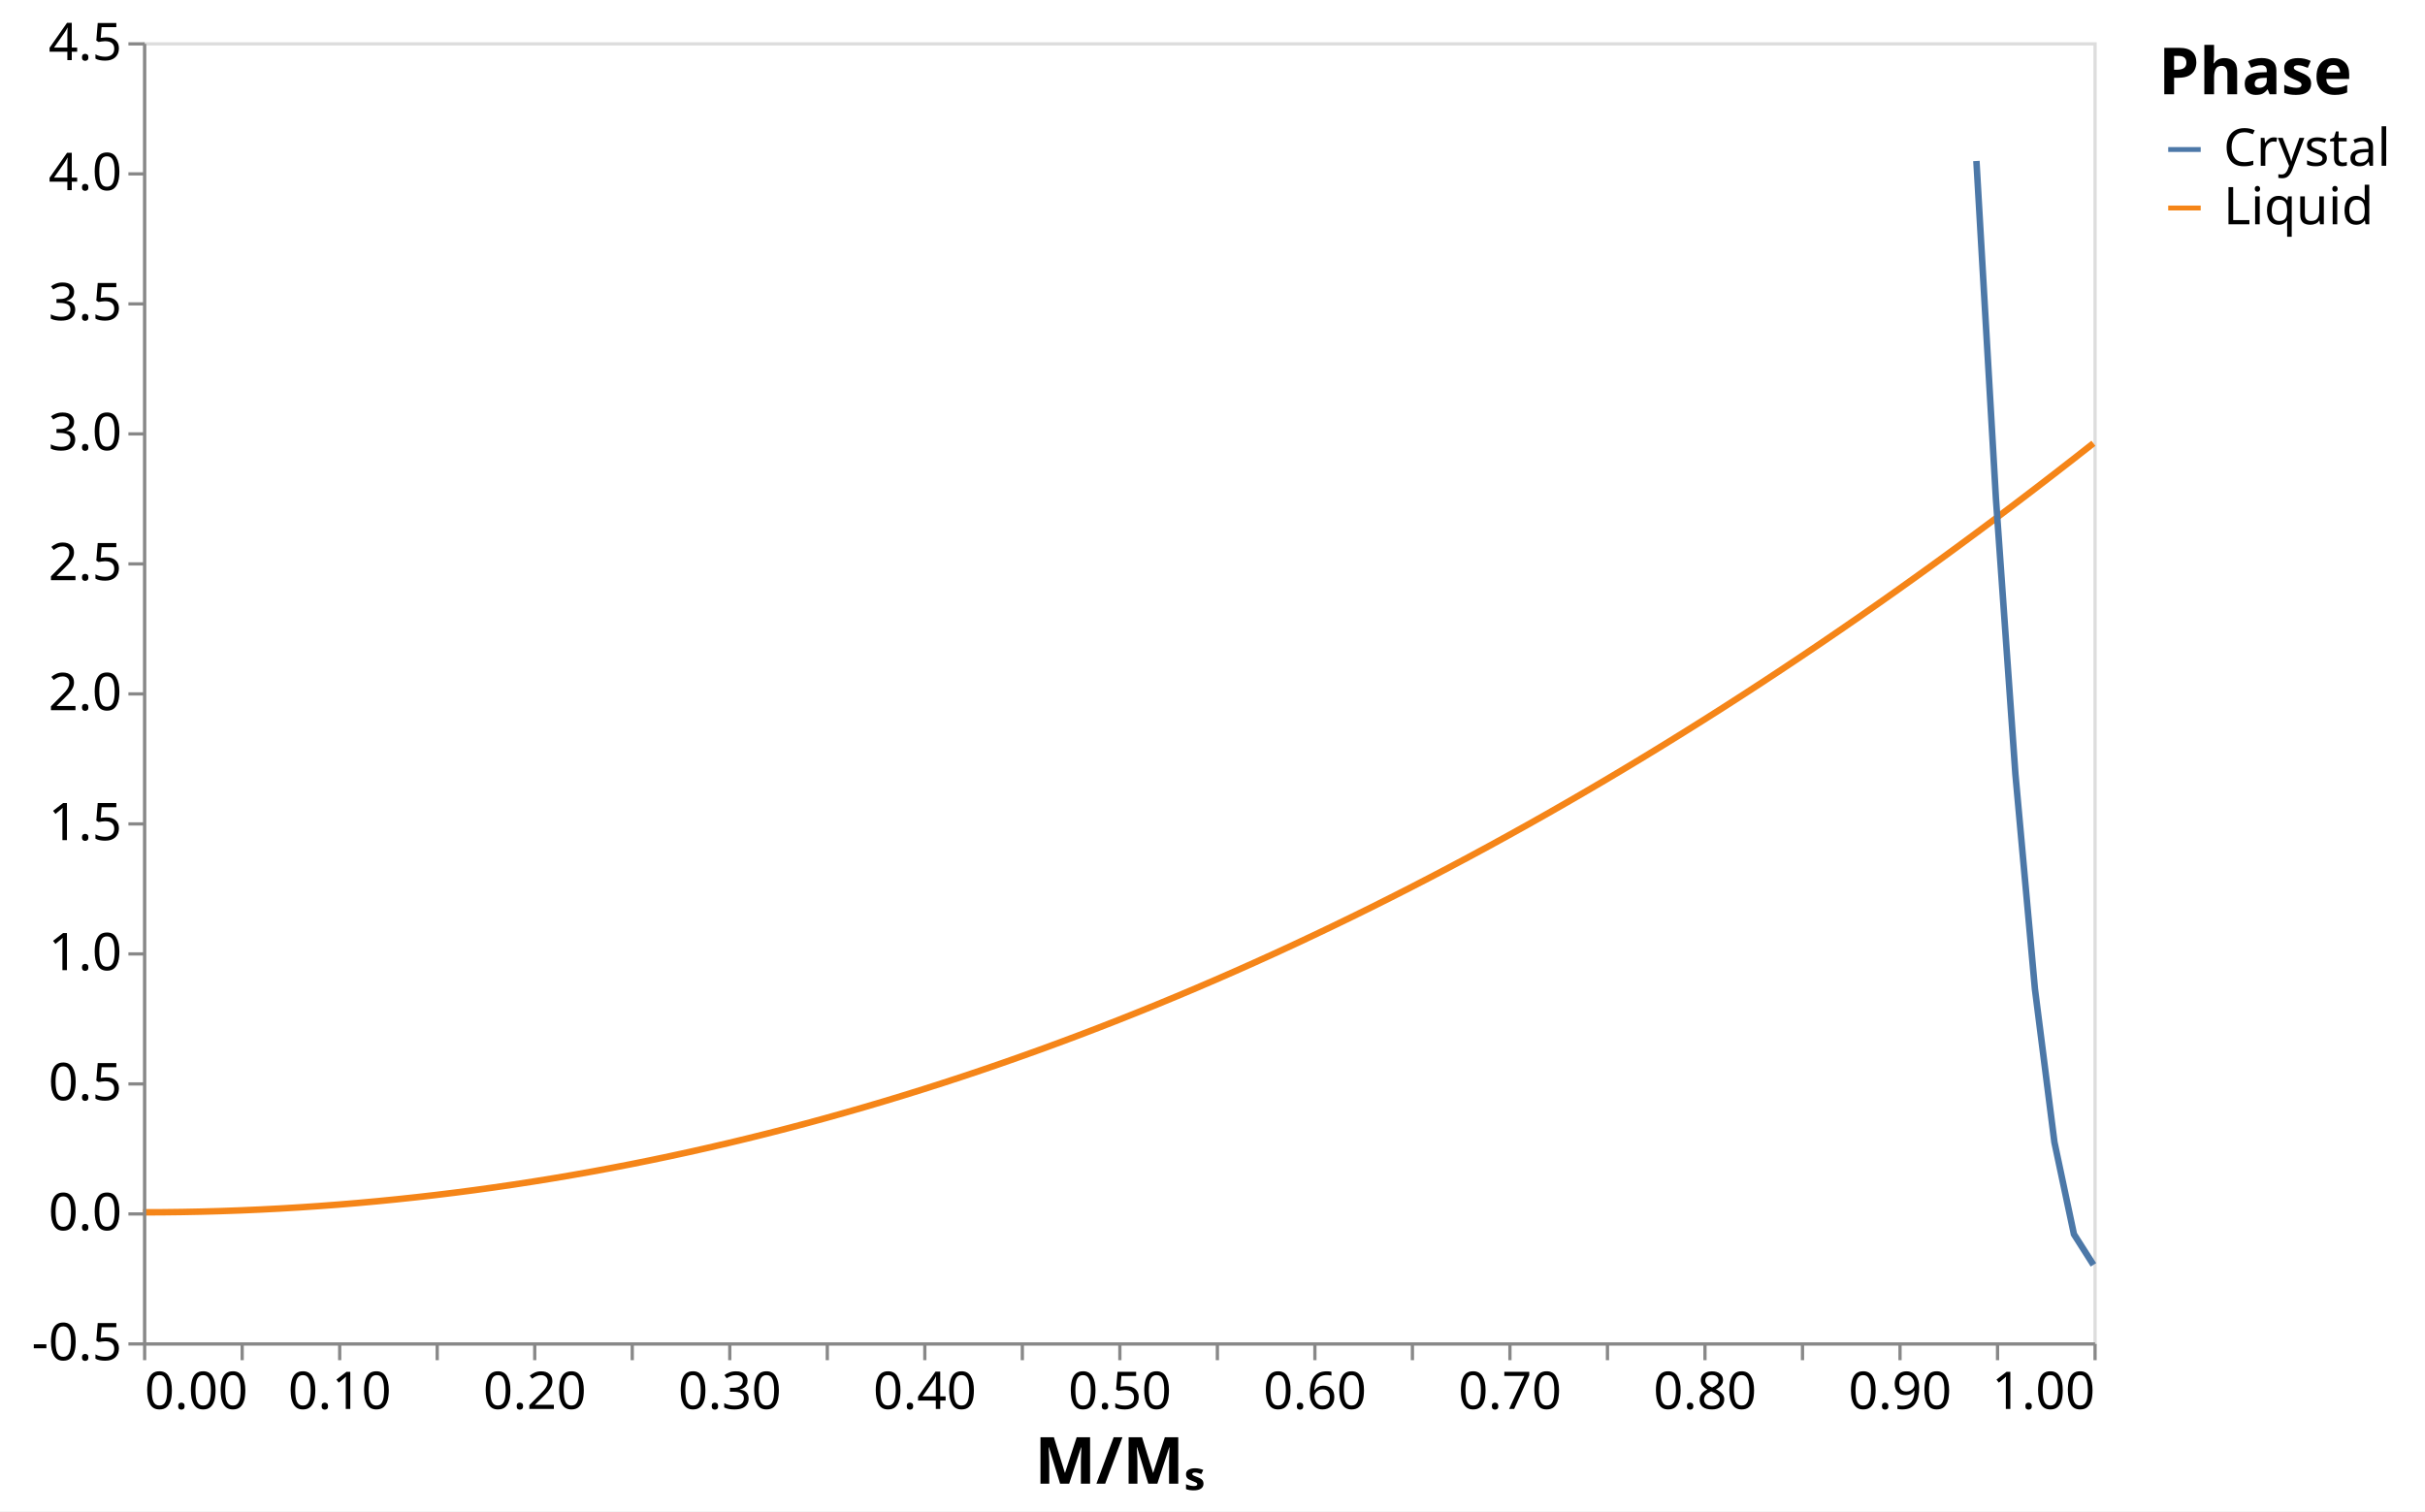
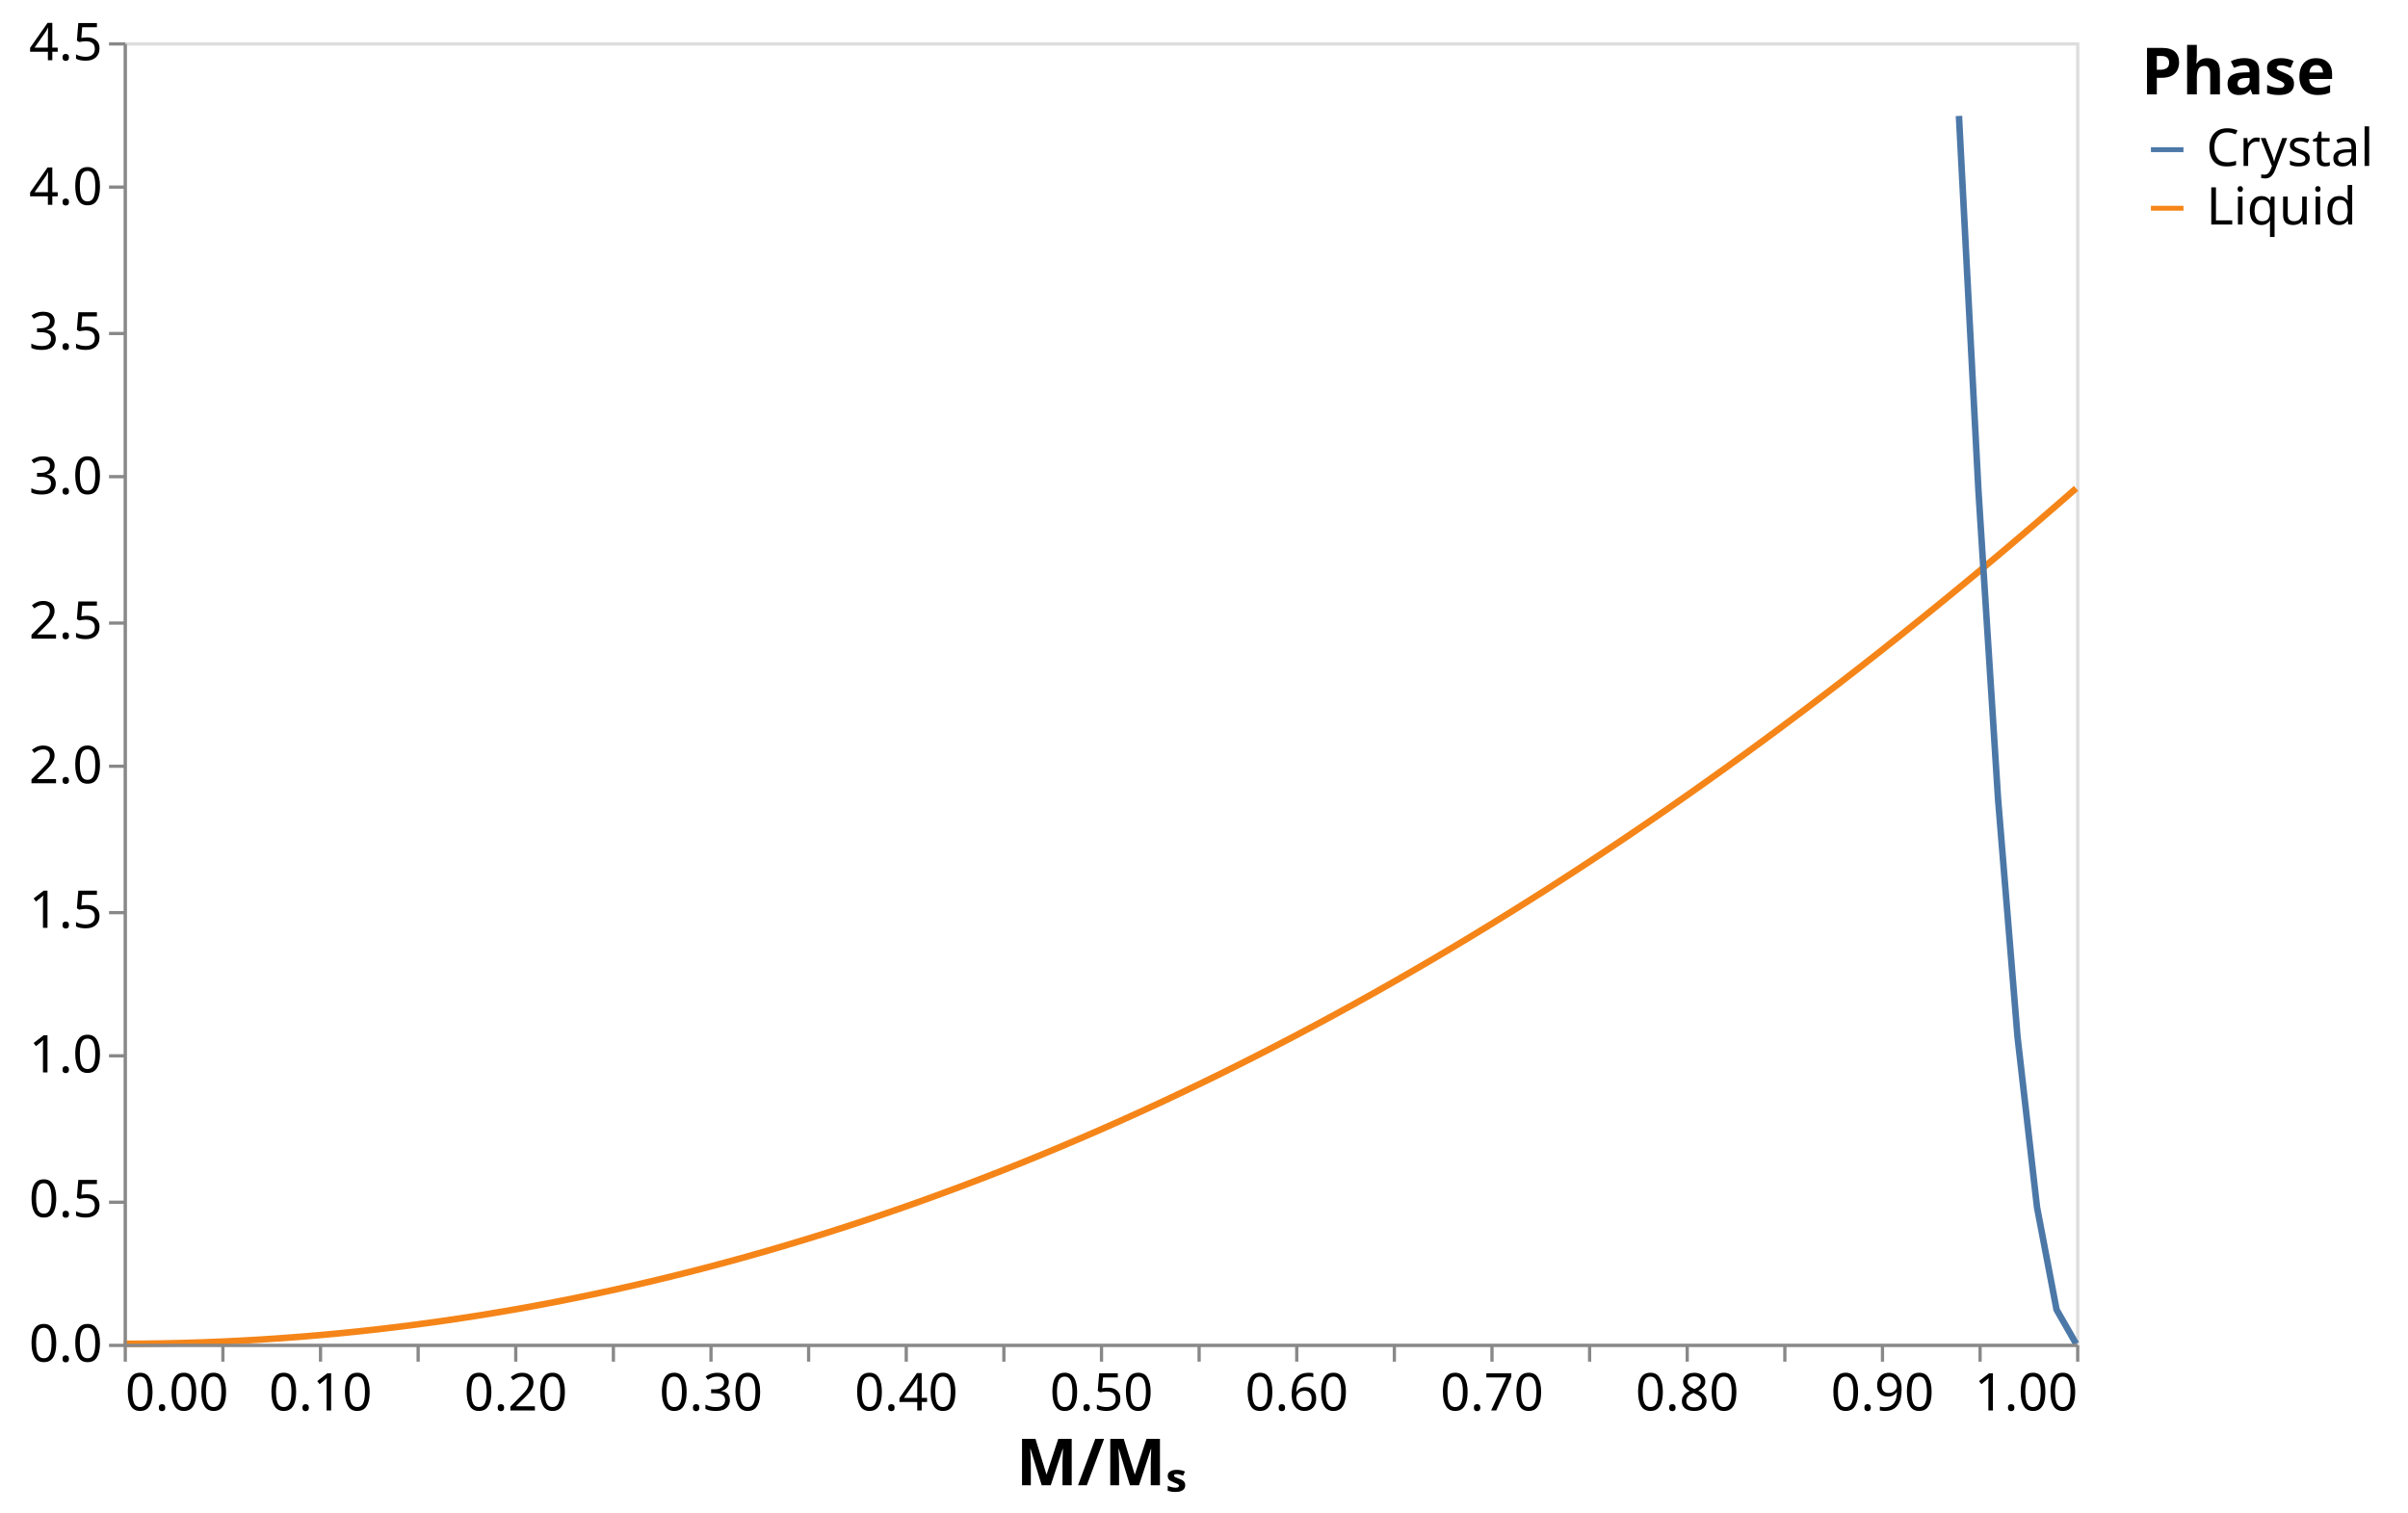
- <svg xmlns="http://www.w3.org/2000/svg" class="marks" width="746" height="465" viewBox="0 0 746 465" version="1.1">
-   <rect width="746" height="465" style="fill: white;" />
-   <g transform="translate(44,13)">
+ <svg xmlns="http://www.w3.org/2000/svg" class="marks" width="740" height="465" viewBox="0 0 740 465" version="1.1">
+   <rect width="740" height="465" style="fill: white;" />
+   <g transform="translate(38,13)">
    <g class="mark-group role-frame root">
      <g transform="translate(0,0)">
        <path class="background" d="M0.5,0.5h600v400h-600Z" style="fill: none; stroke: #ddd;" />
        <g>
          <g class="mark-group role-scope pathgroup">
            <g transform="translate(0,0)">
              <path class="background" d="M0,0h600v400h-600Z" style="fill: none;" />
              <g>
                <g class="mark-line role-mark marks">
-                   <path d="M600,123.386L594,128.095L588,132.756L582,137.37L576,141.937L570,146.456L564,150.928L558,155.353L552,159.73L546,164.06L540,168.343L534,172.578L528,176.766L522,180.907L516,185.001L510,189.047L504,193.045L498,196.997L492,200.901L486,204.758L480,208.567L474,212.329L468,216.044L462,219.712L456,223.332L450,226.905L444,230.43L438,233.909L432,237.34L426,240.723L420,244.059L414,247.348L408,250.59L402,253.784L396,256.931L390,260.031L384,263.083L378,266.088L372,269.046L366,271.956L360,274.819L354,277.635L348,280.403L342,283.124L336,285.798L330,288.424L324,291.003L318,293.535L312,296.02L306,298.457L300,300.847L294,303.189L288,305.484L282,307.732L276,309.933L270,312.086L264,314.192L258,316.25L252,318.261L246,320.225L240,322.142L234,324.011L228,325.833L222,327.608L216,329.335L210,331.015L204,332.647L198,334.233L192,335.771L186,337.261L180,338.705L174,340.101L168,341.449L162,342.751L156,344.005L150,345.212L144,346.371L138,347.483L132,348.548L126,349.565L120,350.535L114,351.458L108,352.334L102,353.162L96,353.943L90,354.676L84,355.362L78,356.001L72,356.593L66,357.137L60,357.634L54,358.083L48,358.486L42,358.841L36,359.148L30,359.408L24,359.621L18,359.787L12,359.905L6,359.976L0,360" style="fill: none; stroke: #f58518; stroke-width: 2;" />
+                   <path d="M600,137.096L594,142.328L588,147.507L582,152.634L576,157.708L570,162.729L564,167.698L558,172.614L552,177.478L546,182.289L540,187.048L534,191.754L528,196.407L522,201.008L516,205.556L510,210.052L504,214.495L498,218.885L492,223.223L486,227.509L480,231.741L474,235.922L468,240.049L462,244.124L456,248.147L450,252.116L444,256.034L438,259.898L432,263.711L426,267.47L420,271.177L414,274.831L408,278.433L402,281.982L396,285.479L390,288.923L384,292.315L378,295.653L372,298.94L366,302.173L360,305.355L354,308.483L348,311.559L342,314.582L336,317.553L330,320.472L324,323.337L318,326.15L312,328.911L306,331.619L300,334.274L294,336.877L288,339.427L282,341.925L276,344.37L270,346.762L264,349.102L258,351.389L252,353.624L246,355.806L240,357.935L234,360.012L228,362.037L222,364.008L216,365.928L210,367.794L204,369.608L198,371.37L192,373.079L186,374.735L180,376.339L174,377.89L168,379.388L162,380.834L156,382.228L150,383.568L144,384.857L138,386.092L132,387.275L126,388.406L120,389.484L114,390.509L108,391.482L102,392.402L96,393.27L90,394.085L84,394.847L78,395.557L72,396.214L66,396.819L60,397.371L54,397.87L48,398.317L42,398.712L36,399.054L30,399.343L24,399.579L18,399.763L12,399.895L6,399.974L0,400" style="fill: none; stroke: #f58518; stroke-width: 2;" />
                </g>
              </g>
              <path class="foreground" d="" style="display: none; fill: none;" />
            </g>
            <g transform="translate(0,0)">
              <path class="background" d="M0,0h600v400h-600Z" style="fill: none;" />
              <g>
                <g class="mark-line role-mark marks">
-                   <path d="M600,376.163L594,366.729L588,338.426L582,291.254L576,225.214L570,140.306L564,36.528" style="fill: none; stroke: #4c78a8; stroke-width: 2;" />
+                   <path d="M600,400L594,389.517L588,358.07L582,305.657L576,232.279L570,137.936L564,22.628" style="fill: none; stroke: #4c78a8; stroke-width: 2;" />
                </g>
              </g>
              <path class="foreground" d="" style="display: none; fill: none;" />
            </g>
          </g>
          <g class="mark-group role-legend">
            <g transform="translate(620,0)">
              <path class="background" d="M0,0h77v59h-77Z" style="pointer-events: none; fill: none;" />
              <g>
                <g class="mark-group role-legend-entry">
                  <g transform="translate(0,25)">
                    <path class="background" d="M0,0h0v0h0Z" style="pointer-events: none; fill: none;" />
                    <g>
                      <g class="mark-group role-scope">
                        <g transform="translate(0,0)">
                          <path class="background" d="M0,0h76.067v16h-76.067Z" style="pointer-events: none; fill: none; opacity: 1;" />
                          <g>
                            <g class="mark-symbol role-legend-symbol" style="pointer-events: none;">
                              <path transform="translate(8,8)" d="M-5,0L5,0" style="fill: none; stroke: #4c78a8; stroke-width: 1.5; opacity: 1;" />
                            </g>
                            <g class="mark-text role-legend-label" style="pointer-events: none;">
                              <text text-anchor="start" transform="translate(20,13)" style="font-family: sans-serif; font-size: 16px; fill: #000; opacity: 1;">Crystal</text>
                            </g>
                          </g>
                          <path class="foreground" d="" style="pointer-events: none; display: none; fill: none;" />
                        </g>
                        <g transform="translate(0,18)">
                          <path class="background" d="M0,0h76.067v16h-76.067Z" style="pointer-events: none; fill: none; opacity: 1;" />
                          <g>
                            <g class="mark-symbol role-legend-symbol" style="pointer-events: none;">
                              <path transform="translate(8,8)" d="M-5,0L5,0" style="fill: none; stroke: #f58518; stroke-width: 1.5; opacity: 1;" />
                            </g>
                            <g class="mark-text role-legend-label" style="pointer-events: none;">
                              <text text-anchor="start" transform="translate(20,13)" style="font-family: sans-serif; font-size: 16px; fill: #000; opacity: 1;">Liquid</text>
                            </g>
                          </g>
                          <path class="foreground" d="" style="pointer-events: none; display: none; fill: none;" />
                        </g>
                      </g>
                    </g>
                    <path class="foreground" d="" style="pointer-events: none; display: none; fill: none;" />
                  </g>
                </g>
                <g class="mark-text role-legend-title" style="pointer-events: none;">
                  <text text-anchor="start" transform="translate(0,16)" style="font-family: sans-serif; font-size: 20px; font-weight: bold; fill: #000; opacity: 1;">Phase</text>
                </g>
              </g>
              <path class="foreground" d="" style="pointer-events: none; display: none; fill: none;" />
            </g>
          </g>
          <g class="mark-group role-axis">
            <g transform="translate(0.5,400.5)">
              <path class="background" d="M0,0h0v0h0Z" style="pointer-events: none; fill: none;" />
              <g>
                <g class="mark-rule role-axis-tick" style="pointer-events: none;">
                  <line transform="translate(0,0)" x2="0" y2="5" style="fill: none; stroke: #888; stroke-width: 1; opacity: 1;" />
                  <line transform="translate(30,0)" x2="0" y2="5" style="fill: none; stroke: #888; stroke-width: 1; opacity: 1;" />
                  <line transform="translate(60,0)" x2="0" y2="5" style="fill: none; stroke: #888; stroke-width: 1; opacity: 1;" />
                  <line transform="translate(90,0)" x2="0" y2="5" style="fill: none; stroke: #888; stroke-width: 1; opacity: 1;" />
                  <line transform="translate(120,0)" x2="0" y2="5" style="fill: none; stroke: #888; stroke-width: 1; opacity: 1;" />
                  <line transform="translate(150,0)" x2="0" y2="5" style="fill: none; stroke: #888; stroke-width: 1; opacity: 1;" />
                  <line transform="translate(180,0)" x2="0" y2="5" style="fill: none; stroke: #888; stroke-width: 1; opacity: 1;" />
                  <line transform="translate(210,0)" x2="0" y2="5" style="fill: none; stroke: #888; stroke-width: 1; opacity: 1;" />
                  <line transform="translate(240,0)" x2="0" y2="5" style="fill: none; stroke: #888; stroke-width: 1; opacity: 1;" />
                  <line transform="translate(270,0)" x2="0" y2="5" style="fill: none; stroke: #888; stroke-width: 1; opacity: 1;" />
                  <line transform="translate(300,0)" x2="0" y2="5" style="fill: none; stroke: #888; stroke-width: 1; opacity: 1;" />
                  <line transform="translate(330,0)" x2="0" y2="5" style="fill: none; stroke: #888; stroke-width: 1; opacity: 1;" />
                  <line transform="translate(360,0)" x2="0" y2="5" style="fill: none; stroke: #888; stroke-width: 1; opacity: 1;" />
                  <line transform="translate(390,0)" x2="0" y2="5" style="fill: none; stroke: #888; stroke-width: 1; opacity: 1;" />
                  <line transform="translate(420,0)" x2="0" y2="5" style="fill: none; stroke: #888; stroke-width: 1; opacity: 1;" />
                  <line transform="translate(450,0)" x2="0" y2="5" style="fill: none; stroke: #888; stroke-width: 1; opacity: 1;" />
                  <line transform="translate(480,0)" x2="0" y2="5" style="fill: none; stroke: #888; stroke-width: 1; opacity: 1;" />
                  <line transform="translate(510,0)" x2="0" y2="5" style="fill: none; stroke: #888; stroke-width: 1; opacity: 1;" />
                  <line transform="translate(540,0)" x2="0" y2="5" style="fill: none; stroke: #888; stroke-width: 1; opacity: 1;" />
                  <line transform="translate(570,0)" x2="0" y2="5" style="fill: none; stroke: #888; stroke-width: 1; opacity: 1;" />
                  <line transform="translate(600,0)" x2="0" y2="5" style="fill: none; stroke: #888; stroke-width: 1; opacity: 1;" />
                </g>
                <g class="mark-text role-axis-label" style="pointer-events: none;">
                  <text text-anchor="start" transform="translate(0,20)" style="font-family: sans-serif; font-size: 16px; fill: #000; opacity: 1;">0.00</text>
                  <text text-anchor="middle" transform="translate(30,20)" style="font-family: sans-serif; font-size: 16px; fill: #000; opacity: 0;">0.05</text>
                  <text text-anchor="middle" transform="translate(60,20)" style="font-family: sans-serif; font-size: 16px; fill: #000; opacity: 1;">0.10</text>
                  <text text-anchor="middle" transform="translate(90,20)" style="font-family: sans-serif; font-size: 16px; fill: #000; opacity: 0;">0.15</text>
                  <text text-anchor="middle" transform="translate(120,20)" style="font-family: sans-serif; font-size: 16px; fill: #000; opacity: 1;">0.20</text>
                  <text text-anchor="middle" transform="translate(150,20)" style="font-family: sans-serif; font-size: 16px; fill: #000; opacity: 0;">0.25</text>
                  <text text-anchor="middle" transform="translate(180,20)" style="font-family: sans-serif; font-size: 16px; fill: #000; opacity: 1;">0.30</text>
                  <text text-anchor="middle" transform="translate(210,20)" style="font-family: sans-serif; font-size: 16px; fill: #000; opacity: 0;">0.35</text>
                  <text text-anchor="middle" transform="translate(240,20)" style="font-family: sans-serif; font-size: 16px; fill: #000; opacity: 1;">0.40</text>
                  <text text-anchor="middle" transform="translate(270,20)" style="font-family: sans-serif; font-size: 16px; fill: #000; opacity: 0;">0.45</text>
                  <text text-anchor="middle" transform="translate(300,20)" style="font-family: sans-serif; font-size: 16px; fill: #000; opacity: 1;">0.50</text>
                  <text text-anchor="middle" transform="translate(330,20)" style="font-family: sans-serif; font-size: 16px; fill: #000; opacity: 0;">0.55</text>
                  <text text-anchor="middle" transform="translate(360,20)" style="font-family: sans-serif; font-size: 16px; fill: #000; opacity: 1;">0.60</text>
                  <text text-anchor="middle" transform="translate(390,20)" style="font-family: sans-serif; font-size: 16px; fill: #000; opacity: 0;">0.65</text>
                  <text text-anchor="middle" transform="translate(420,20)" style="font-family: sans-serif; font-size: 16px; fill: #000; opacity: 1;">0.70</text>
                  <text text-anchor="middle" transform="translate(450,20)" style="font-family: sans-serif; font-size: 16px; fill: #000; opacity: 0;">0.75</text>
                  <text text-anchor="middle" transform="translate(480,20)" style="font-family: sans-serif; font-size: 16px; fill: #000; opacity: 1;">0.80</text>
                  <text text-anchor="middle" transform="translate(510,20)" style="font-family: sans-serif; font-size: 16px; fill: #000; opacity: 0;">0.85</text>
                  <text text-anchor="middle" transform="translate(540,20)" style="font-family: sans-serif; font-size: 16px; fill: #000; opacity: 1;">0.90</text>
                  <text text-anchor="middle" transform="translate(570,20)" style="font-family: sans-serif; font-size: 16px; fill: #000; opacity: 0;">0.95</text>
                  <text text-anchor="end" transform="translate(600,20)" style="font-family: sans-serif; font-size: 16px; fill: #000; opacity: 1;">1.00</text>
                </g>
                <g class="mark-rule role-axis-domain" style="pointer-events: none;">
                  <line transform="translate(0,0)" x2="600" y2="0" style="fill: none; stroke: #888; stroke-width: 1; opacity: 1;" />
                </g>
                <g class="mark-text role-axis-title" style="pointer-events: none;">
                  <text text-anchor="middle" transform="translate(300,43)" style="font-family: sans-serif; font-size: 20px; font-weight: bold; fill: #000; opacity: 1;">M/Mₛ</text>
                </g>
              </g>
              <path class="foreground" d="" style="pointer-events: none; display: none; fill: none;" />
            </g>
          </g>
          <g class="mark-group role-axis">
            <g transform="translate(0.5,0.5)">
              <path class="background" d="M0,0h0v0h0Z" style="pointer-events: none; fill: none;" />
              <g>
                <g class="mark-rule role-axis-tick" style="pointer-events: none;">
                  <line transform="translate(0,400)" x2="-5" y2="0" style="fill: none; stroke: #888; stroke-width: 1; opacity: 1;" />
-                   <line transform="translate(0,360)" x2="-5" y2="0" style="fill: none; stroke: #888; stroke-width: 1; opacity: 1;" />
-                   <line transform="translate(0,320)" x2="-5" y2="0" style="fill: none; stroke: #888; stroke-width: 1; opacity: 1;" />
-                   <line transform="translate(0,280)" x2="-5" y2="0" style="fill: none; stroke: #888; stroke-width: 1; opacity: 1;" />
-                   <line transform="translate(0,240)" x2="-5" y2="0" style="fill: none; stroke: #888; stroke-width: 1; opacity: 1;" />
-                   <line transform="translate(0,200)" x2="-5" y2="0" style="fill: none; stroke: #888; stroke-width: 1; opacity: 1;" />
-                   <line transform="translate(0,160)" x2="-5" y2="0" style="fill: none; stroke: #888; stroke-width: 1; opacity: 1;" />
-                   <line transform="translate(0,120)" x2="-5" y2="0" style="fill: none; stroke: #888; stroke-width: 1; opacity: 1;" />
-                   <line transform="translate(0,80)" x2="-5" y2="0" style="fill: none; stroke: #888; stroke-width: 1; opacity: 1;" />
-                   <line transform="translate(0,40)" x2="-5" y2="0" style="fill: none; stroke: #888; stroke-width: 1; opacity: 1;" />
+                   <line transform="translate(0,356)" x2="-5" y2="0" style="fill: none; stroke: #888; stroke-width: 1; opacity: 1;" />
+                   <line transform="translate(0,311)" x2="-5" y2="0" style="fill: none; stroke: #888; stroke-width: 1; opacity: 1;" />
+                   <line transform="translate(0,267)" x2="-5" y2="0" style="fill: none; stroke: #888; stroke-width: 1; opacity: 1;" />
+                   <line transform="translate(0,222)" x2="-5" y2="0" style="fill: none; stroke: #888; stroke-width: 1; opacity: 1;" />
+                   <line transform="translate(0,178)" x2="-5" y2="0" style="fill: none; stroke: #888; stroke-width: 1; opacity: 1;" />
+                   <line transform="translate(0,133)" x2="-5" y2="0" style="fill: none; stroke: #888; stroke-width: 1; opacity: 1;" />
+                   <line transform="translate(0,89)" x2="-5" y2="0" style="fill: none; stroke: #888; stroke-width: 1; opacity: 1;" />
+                   <line transform="translate(0,44)" x2="-5" y2="0" style="fill: none; stroke: #888; stroke-width: 1; opacity: 1;" />
                  <line transform="translate(0,0)" x2="-5" y2="0" style="fill: none; stroke: #888; stroke-width: 1; opacity: 1;" />
                </g>
                <g class="mark-text role-axis-label" style="pointer-events: none;">
-                   <text text-anchor="end" transform="translate(-7,405)" style="font-family: sans-serif; font-size: 16px; fill: #000; opacity: 1;">-0.5</text>
-                   <text text-anchor="end" transform="translate(-7,365)" style="font-family: sans-serif; font-size: 16px; fill: #000; opacity: 1;">0.0</text>
-                   <text text-anchor="end" transform="translate(-7,325)" style="font-family: sans-serif; font-size: 16px; fill: #000; opacity: 1;">0.5</text>
-                   <text text-anchor="end" transform="translate(-7,285)" style="font-family: sans-serif; font-size: 16px; fill: #000; opacity: 1;">1.0</text>
-                   <text text-anchor="end" transform="translate(-7,245)" style="font-family: sans-serif; font-size: 16px; fill: #000; opacity: 1;">1.5</text>
-                   <text text-anchor="end" transform="translate(-7,205)" style="font-family: sans-serif; font-size: 16px; fill: #000; opacity: 1;">2.0</text>
-                   <text text-anchor="end" transform="translate(-7,165)" style="font-family: sans-serif; font-size: 16px; fill: #000; opacity: 1;">2.5</text>
-                   <text text-anchor="end" transform="translate(-7,125)" style="font-family: sans-serif; font-size: 16px; fill: #000; opacity: 1;">3.0</text>
-                   <text text-anchor="end" transform="translate(-7,85)" style="font-family: sans-serif; font-size: 16px; fill: #000; opacity: 1;">3.5</text>
-                   <text text-anchor="end" transform="translate(-7,45)" style="font-family: sans-serif; font-size: 16px; fill: #000; opacity: 1;">4.0</text>
+                   <text text-anchor="end" transform="translate(-7,405)" style="font-family: sans-serif; font-size: 16px; fill: #000; opacity: 1;">0.0</text>
+                   <text text-anchor="end" transform="translate(-7,360.5556)" style="font-family: sans-serif; font-size: 16px; fill: #000; opacity: 1;">0.5</text>
+                   <text text-anchor="end" transform="translate(-7,316.1111)" style="font-family: sans-serif; font-size: 16px; fill: #000; opacity: 1;">1.0</text>
+                   <text text-anchor="end" transform="translate(-7,271.6667)" style="font-family: sans-serif; font-size: 16px; fill: #000; opacity: 1;">1.5</text>
+                   <text text-anchor="end" transform="translate(-7,227.2222)" style="font-family: sans-serif; font-size: 16px; fill: #000; opacity: 1;">2.0</text>
+                   <text text-anchor="end" transform="translate(-7,182.7778)" style="font-family: sans-serif; font-size: 16px; fill: #000; opacity: 1;">2.5</text>
+                   <text text-anchor="end" transform="translate(-7,138.3333)" style="font-family: sans-serif; font-size: 16px; fill: #000; opacity: 1;">3.0</text>
+                   <text text-anchor="end" transform="translate(-7,93.88889)" style="font-family: sans-serif; font-size: 16px; fill: #000; opacity: 1;">3.5</text>
+                   <text text-anchor="end" transform="translate(-7,49.44444)" style="font-family: sans-serif; font-size: 16px; fill: #000; opacity: 1;">4.0</text>
                  <text text-anchor="end" transform="translate(-7,5)" style="font-family: sans-serif; font-size: 16px; fill: #000; opacity: 1;">4.5</text>
                </g>
                <g class="mark-rule role-axis-domain" style="pointer-events: none;">
                  <line transform="translate(0,400)" x2="0" y2="-400" style="fill: none; stroke: #888; stroke-width: 1; opacity: 1;" />
                </g>
              </g>
              <path class="foreground" d="" style="pointer-events: none; display: none; fill: none;" />
            </g>
          </g>
        </g>
        <path class="foreground" d="" style="display: none; fill: none;" />
      </g>
    </g>
  </g>
</svg>
